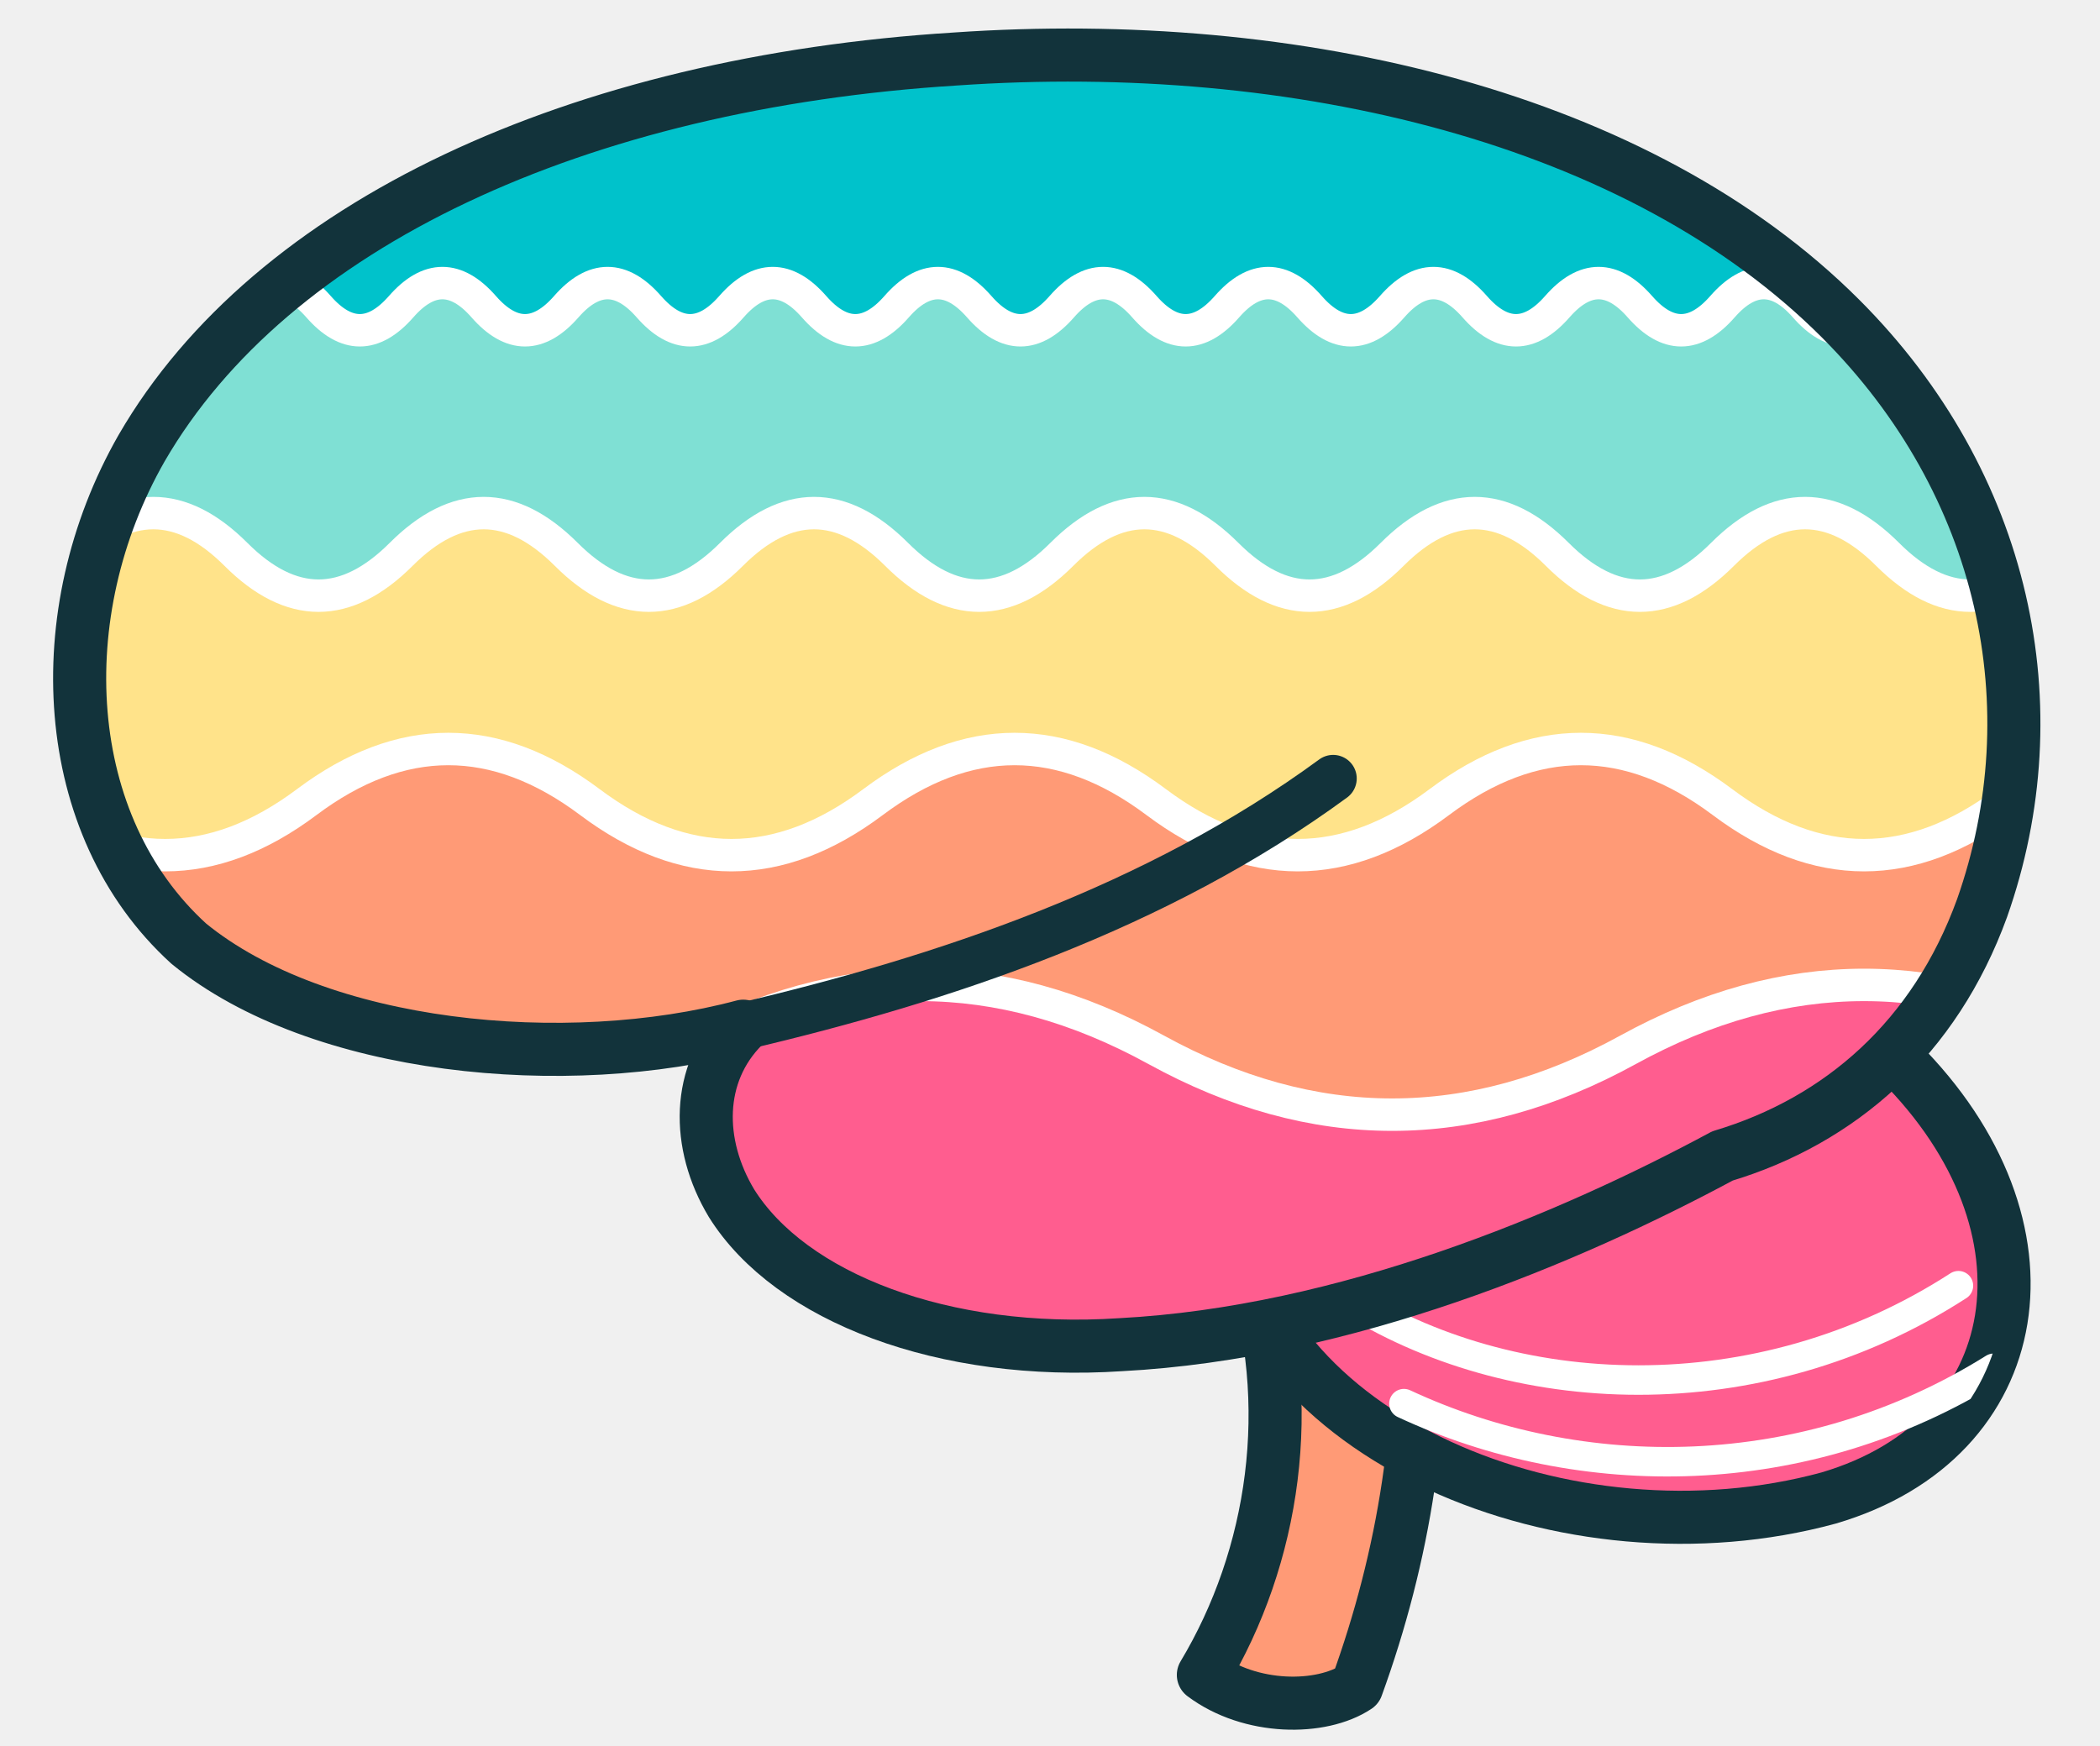
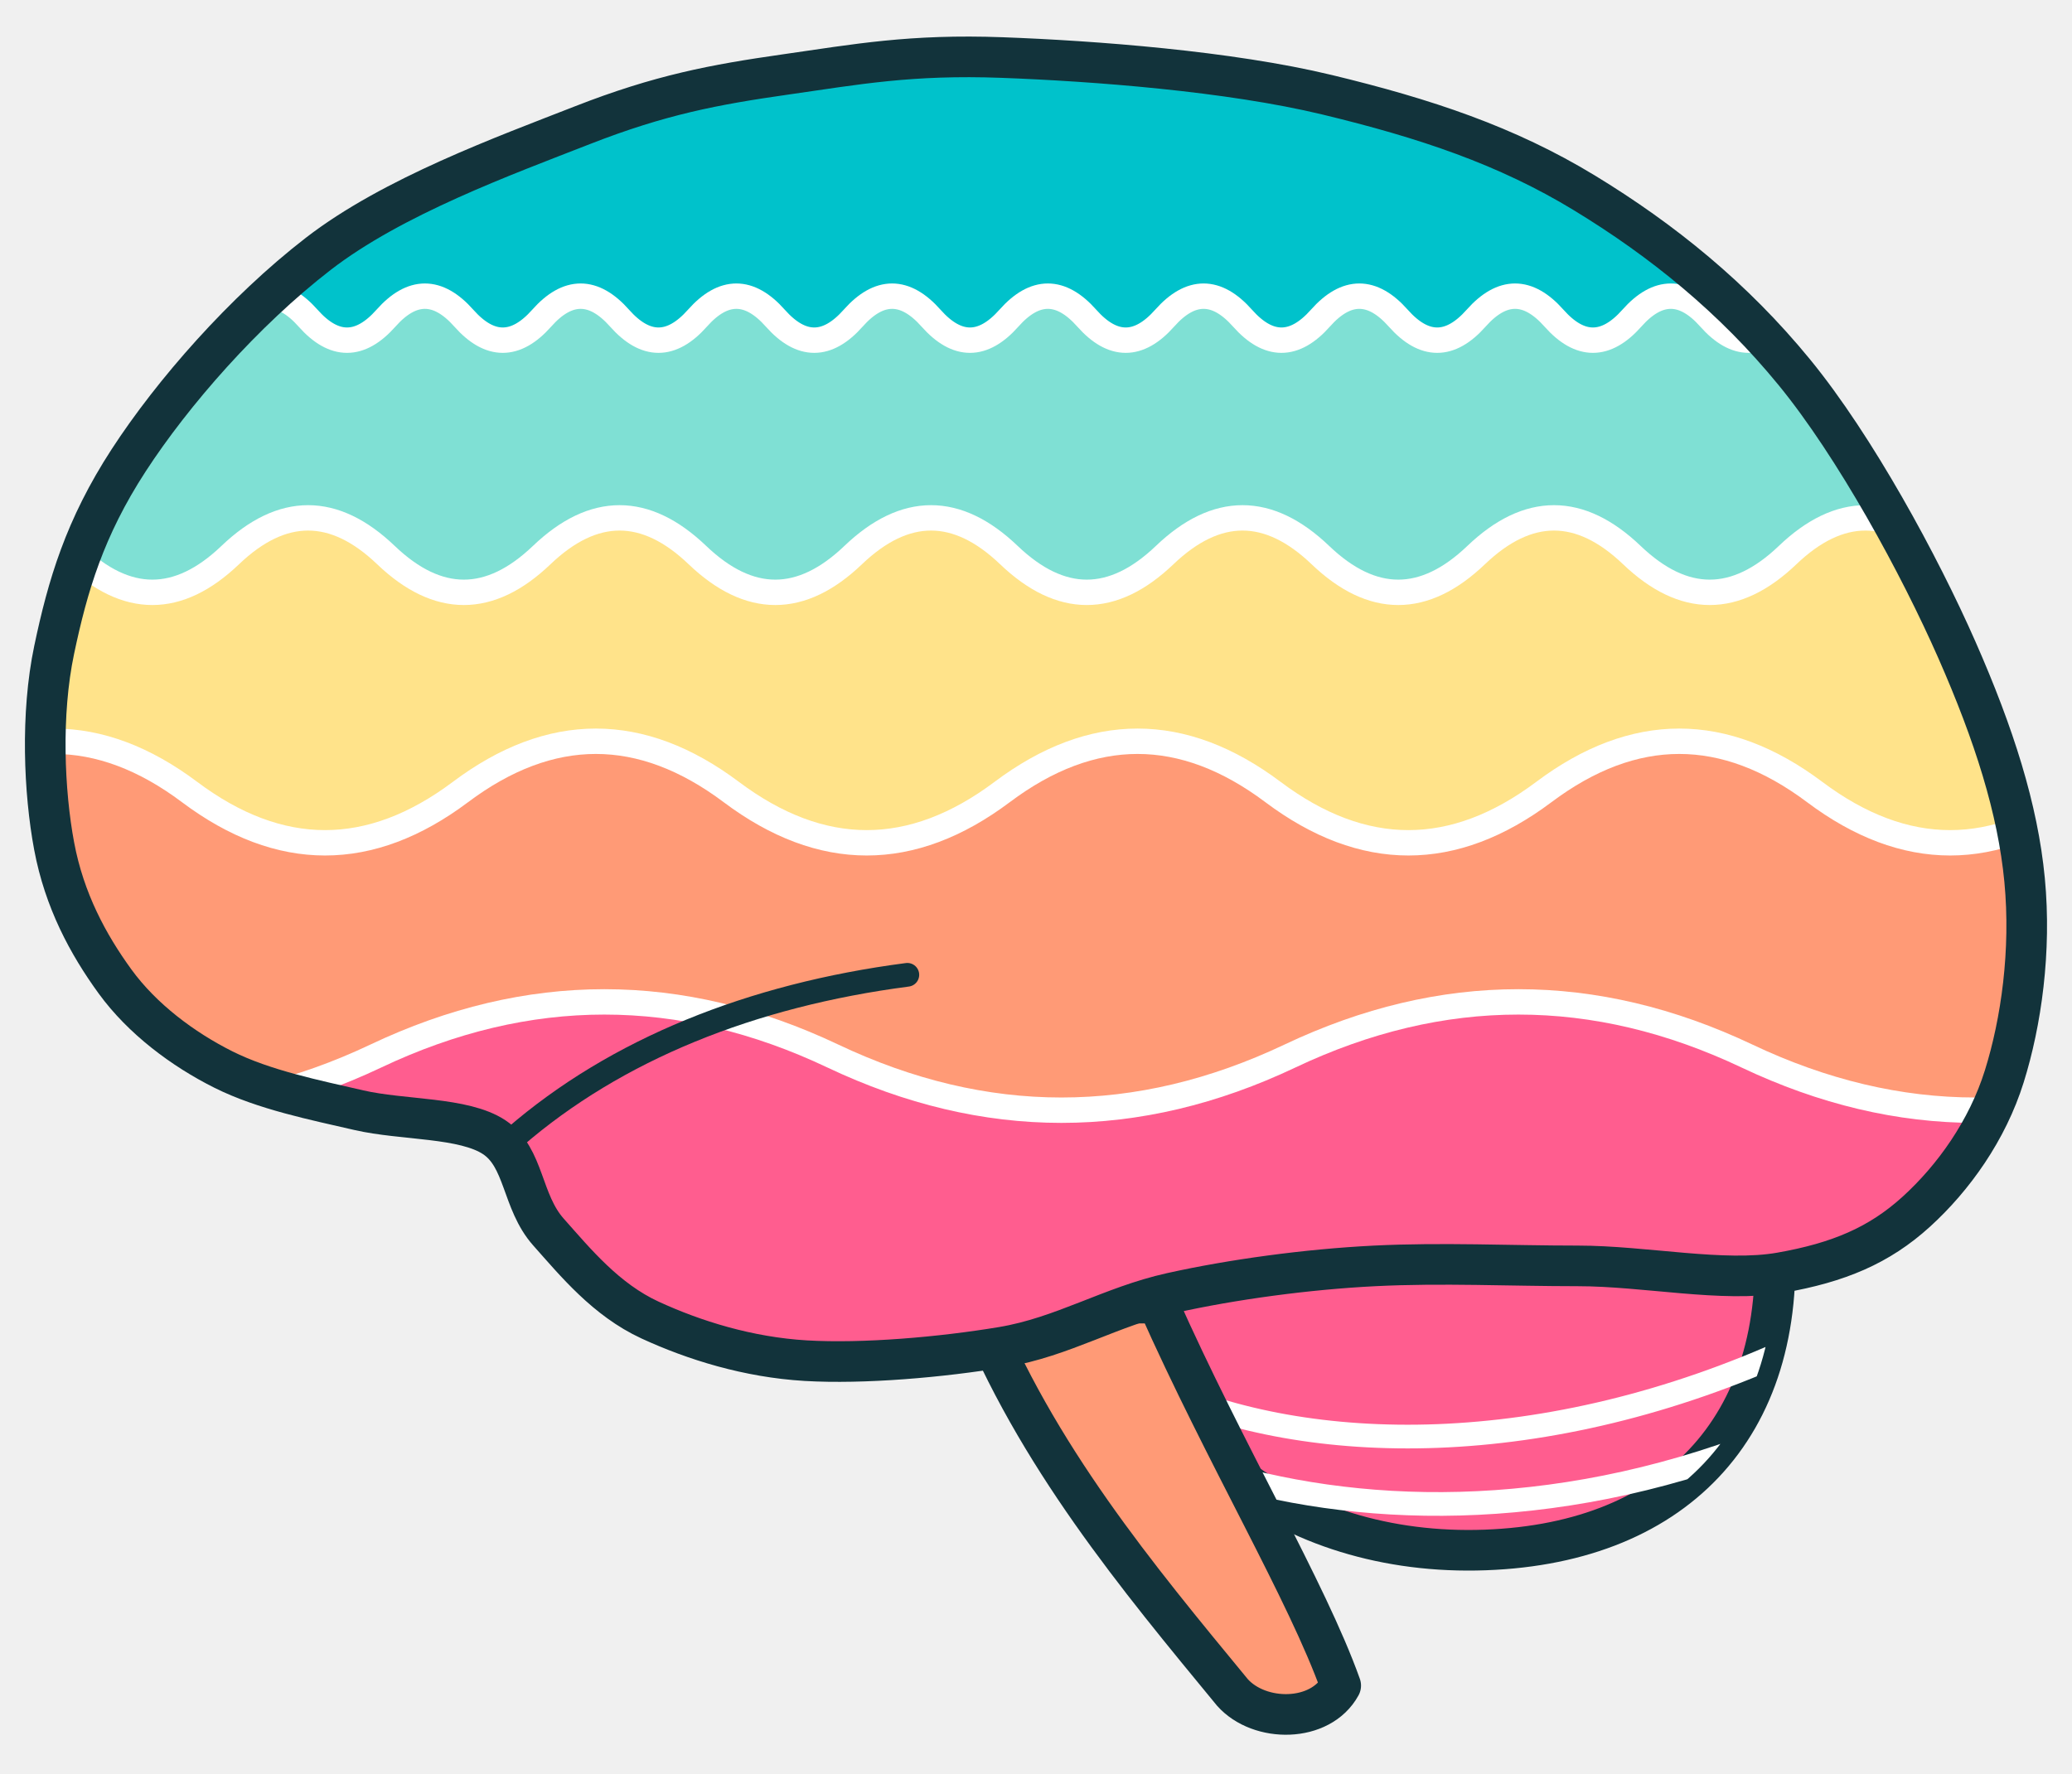
- <svg xmlns="http://www.w3.org/2000/svg" viewBox="24 32 356 296" role="img" aria-label="Neuroimaging Group logo">
+ <svg xmlns="http://www.w3.org/2000/svg" viewBox="-6 40 612 524" role="img" aria-label="Neuroimaging Group logo">
  <defs>
    <clipPath id="lgcb">
-       <path d="M150 206C120 214 78 210 56 192C34 172 32 136 48 108C70 70 122 46 186 42C244 38 302 52 336 86C364 114 372 152 360 186C352 208 336 222 316 228C290 242 252 258 214 260C184 262 158 252 148 236C142 226 142 214 150 206Z" />
+       <path d="M290 57C317 58 357 61 386 68C415 75 439 83 462 97C485 111 506 128 524 150C542 172 561 207 572 232C583 257 590 279 592 300C594 321 591 342 586 358C581 374 571 388 560 398C549 408 537 413 520 416C503 419 480 414 460 414C440 414 420 413 400 414C380 415 358 418 340 422C322 426 308 435 290 438C272 441 249 443 232 442C215 441 199 436 186 430C173 424 164 413 156 404C148 395 149 382 140 376C131 370 113 371 100 368C87 365 72 362 60 356C48 350 36 341 28 330C20 319 13 306 10 290C7 274 6 251 10 232C14 213 19 196 32 176C45 156 66 132 88 115C110 98 143 86 166 77C189 68 205 65 226 62C247 59 263 56 290 57Z" />
    </clipPath>
    <clipPath id="lgcl">
-       <path d="M232 236C236 276 290 298 334 286C368 276 374 240 346 212Z" />
+       <path d="M330 412C326 462 372 499 430 498C488 497 522 462 518 404Z" />
    </clipPath>
  </defs>
-   <g stroke="#12333B" stroke-width="9" stroke-linejoin="round" stroke-linecap="round">
-     <path d="M236 246C244 270 240 296 228 316C236 322 248 322 254 318C262 296 266 272 264 248Z" fill="#FF9A76" />
-     <path d="M232 236C236 276 290 298 334 286C368 276 374 240 346 212Z" fill="#FF5D8F" />
+   <path d="M330 412C326 462 372 499 430 498C488 497 522 462 518 404Z" fill="#FF5D8F" stroke="#12333B" stroke-width="12" stroke-linejoin="round" />
+   <g clip-path="url(#lgcl)" fill="none" stroke="#FFFFFF" stroke-width="7.0" stroke-linecap="round">
+     <path d="M336 450C380 470 450 472 524 438" />
+     <path d="M350 474C394 488 452 490 514 466" />
  </g>
-   <g clip-path="url(#lgcl)" fill="none" stroke="#FFFFFF" stroke-width="5" stroke-linecap="round">
-     <path d="M252 252C280 270 322 272 356 250" />
-     <path d="M262 270C292 284 330 284 362 264" />
+   <path d="M282 425C300 470 330 506 358 540C366 549 384 549 390 538C380 510 356 470 336 425Z" fill="#FF9A76" stroke="#12333B" stroke-width="12" stroke-linejoin="round" />
+   <g clip-path="url(#lgcb)" stroke="#FFFFFF" stroke-width="7.5">
+     <rect x="0" y="0" width="640" height="620" fill="#00C2CB" stroke="none" />
+     <path fill="#7FE0D4" d="M-30 134 Q-18.5 121 -7 134 T16 134 T39 134 T62 134 T85 134 T108 134 T131 134 T154 134 T177 134 T200 134 T223 134 T246 134 T269 134 T292 134 T315 134 T338 134 T361 134 T384 134 T407 134 T430 134 T453 134 T476 134 T499 134 T522 134 T545 134 T568 134 T591 134 T614 134 T637 134 T660 134 L660 620 L-30 620Z" />
+     <path fill="#FFE38A" d="M-30 204 Q-7 182 16 204 T62 204 T108 204 T154 204 T200 204 T246 204 T292 204 T338 204 T384 204 T430 204 T476 204 T522 204 T568 204 T614 204 T660 204 L660 620 L-30 620Z" />
+     <path fill="#FF9A76" d="M-30 274 Q10 244 50 274 T130 274 T210 274 T290 274 T370 274 T450 274 T530 274 T610 274 T690 274 L690 620 L-30 620Z" />
+     <path fill="#FF5D8F" d="M-165 352 Q-97.5 320 -30 352 T105 352 T240 352 T375 352 T510 352 T645 352 L645 620 L-165 620Z" />
  </g>
-   <g clip-path="url(#lgcb)" stroke="#FFFFFF" stroke-width="5.5">
-     <rect x="0" y="0" width="420" height="340" fill="#00C2CB" stroke="none" />
-     <path fill="#7FE0D4" d="M-20 84 Q-13 76 -6 84 T8 84 T22 84 T36 84 T50 84 T64 84 T78 84 T92 84 T106 84 T120 84 T134 84 T148 84 T162 84 T176 84 T190 84 T204 84 T218 84 T232 84 T246 84 T260 84 T274 84 T288 84 T302 84 T316 84 T330 84 T344 84 T358 84 T372 84 T386 84 T400 84 T414 84 T428 84 T442 84 L442 330 L-20 330Z" />
-     <path fill="#FFE38A" d="M-20 126 Q-6 112 8 126 T36 126 T64 126 T92 126 T120 126 T148 126 T176 126 T204 126 T232 126 T260 126 T288 126 T316 126 T344 126 T372 126 T400 126 T428 126 T456 126 L456 330 L-20 330Z" />
-     <path fill="#FF9A76" d="M-20 168 Q4 150 28 168 T76 168 T124 168 T172 168 T220 168 T268 168 T316 168 T364 168 T412 168 T460 168 L460 330 L-20 330Z" />
-     <path fill="#FF5D8F" d="M-20 210 Q20 188 60 210 T140 210 T220 210 T300 210 T380 210 T460 210 L460 330 L-20 330Z" />
-   </g>
-   <g fill="none" stroke="#12333B" stroke-width="9" stroke-linejoin="round" stroke-linecap="round">
-     <path d="M150 206C120 214 78 210 56 192C34 172 32 136 48 108C70 70 122 46 186 42C244 38 302 52 336 86C364 114 372 152 360 186C352 208 336 222 316 228C290 242 252 258 214 260C184 262 158 252 148 236C142 226 142 214 150 206Z" />
-     <path d="M150 206C184 198 220 186 250 164" stroke-width="8" />
-   </g>
+   <path fill="none" stroke="#12333B" stroke-width="12" stroke-linejoin="round" d="M290 57C317 58 357 61 386 68C415 75 439 83 462 97C485 111 506 128 524 150C542 172 561 207 572 232C583 257 590 279 592 300C594 321 591 342 586 358C581 374 571 388 560 398C549 408 537 413 520 416C503 419 480 414 460 414C440 414 420 413 400 414C380 415 358 418 340 422C322 426 308 435 290 438C272 441 249 443 232 442C215 441 199 436 186 430C173 424 164 413 156 404C148 395 149 382 140 376C131 370 113 371 100 368C87 365 72 362 60 356C48 350 36 341 28 330C20 319 13 306 10 290C7 274 6 251 10 232C14 213 19 196 32 176C45 156 66 132 88 115C110 98 143 86 166 77C189 68 205 65 226 62C247 59 263 56 290 57Z" />
+   <path fill="none" stroke="#12333B" stroke-width="7" stroke-linecap="round" d="M146 376C176 350 216 334 262 328" />
</svg>
